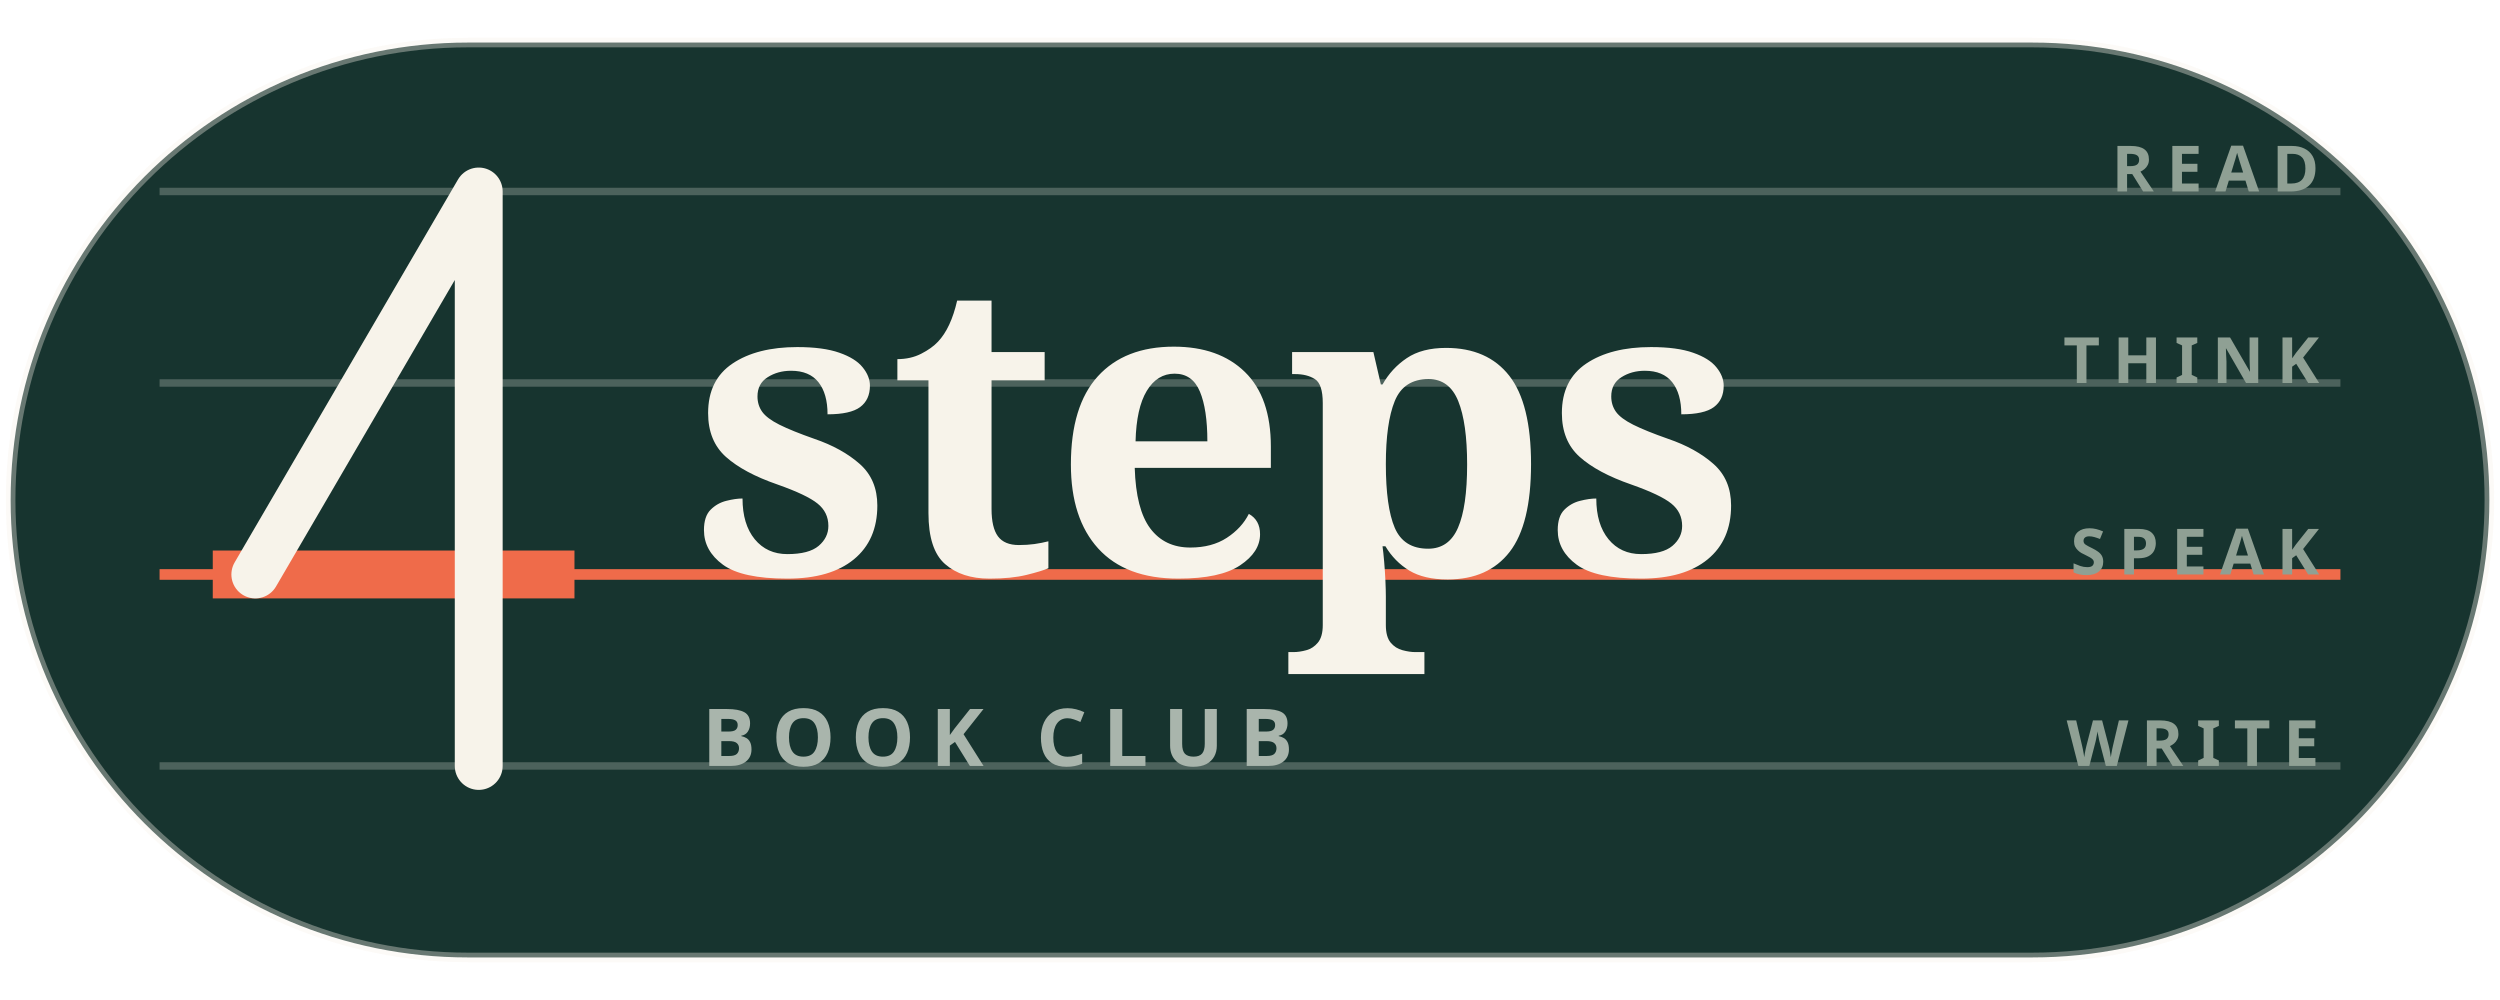
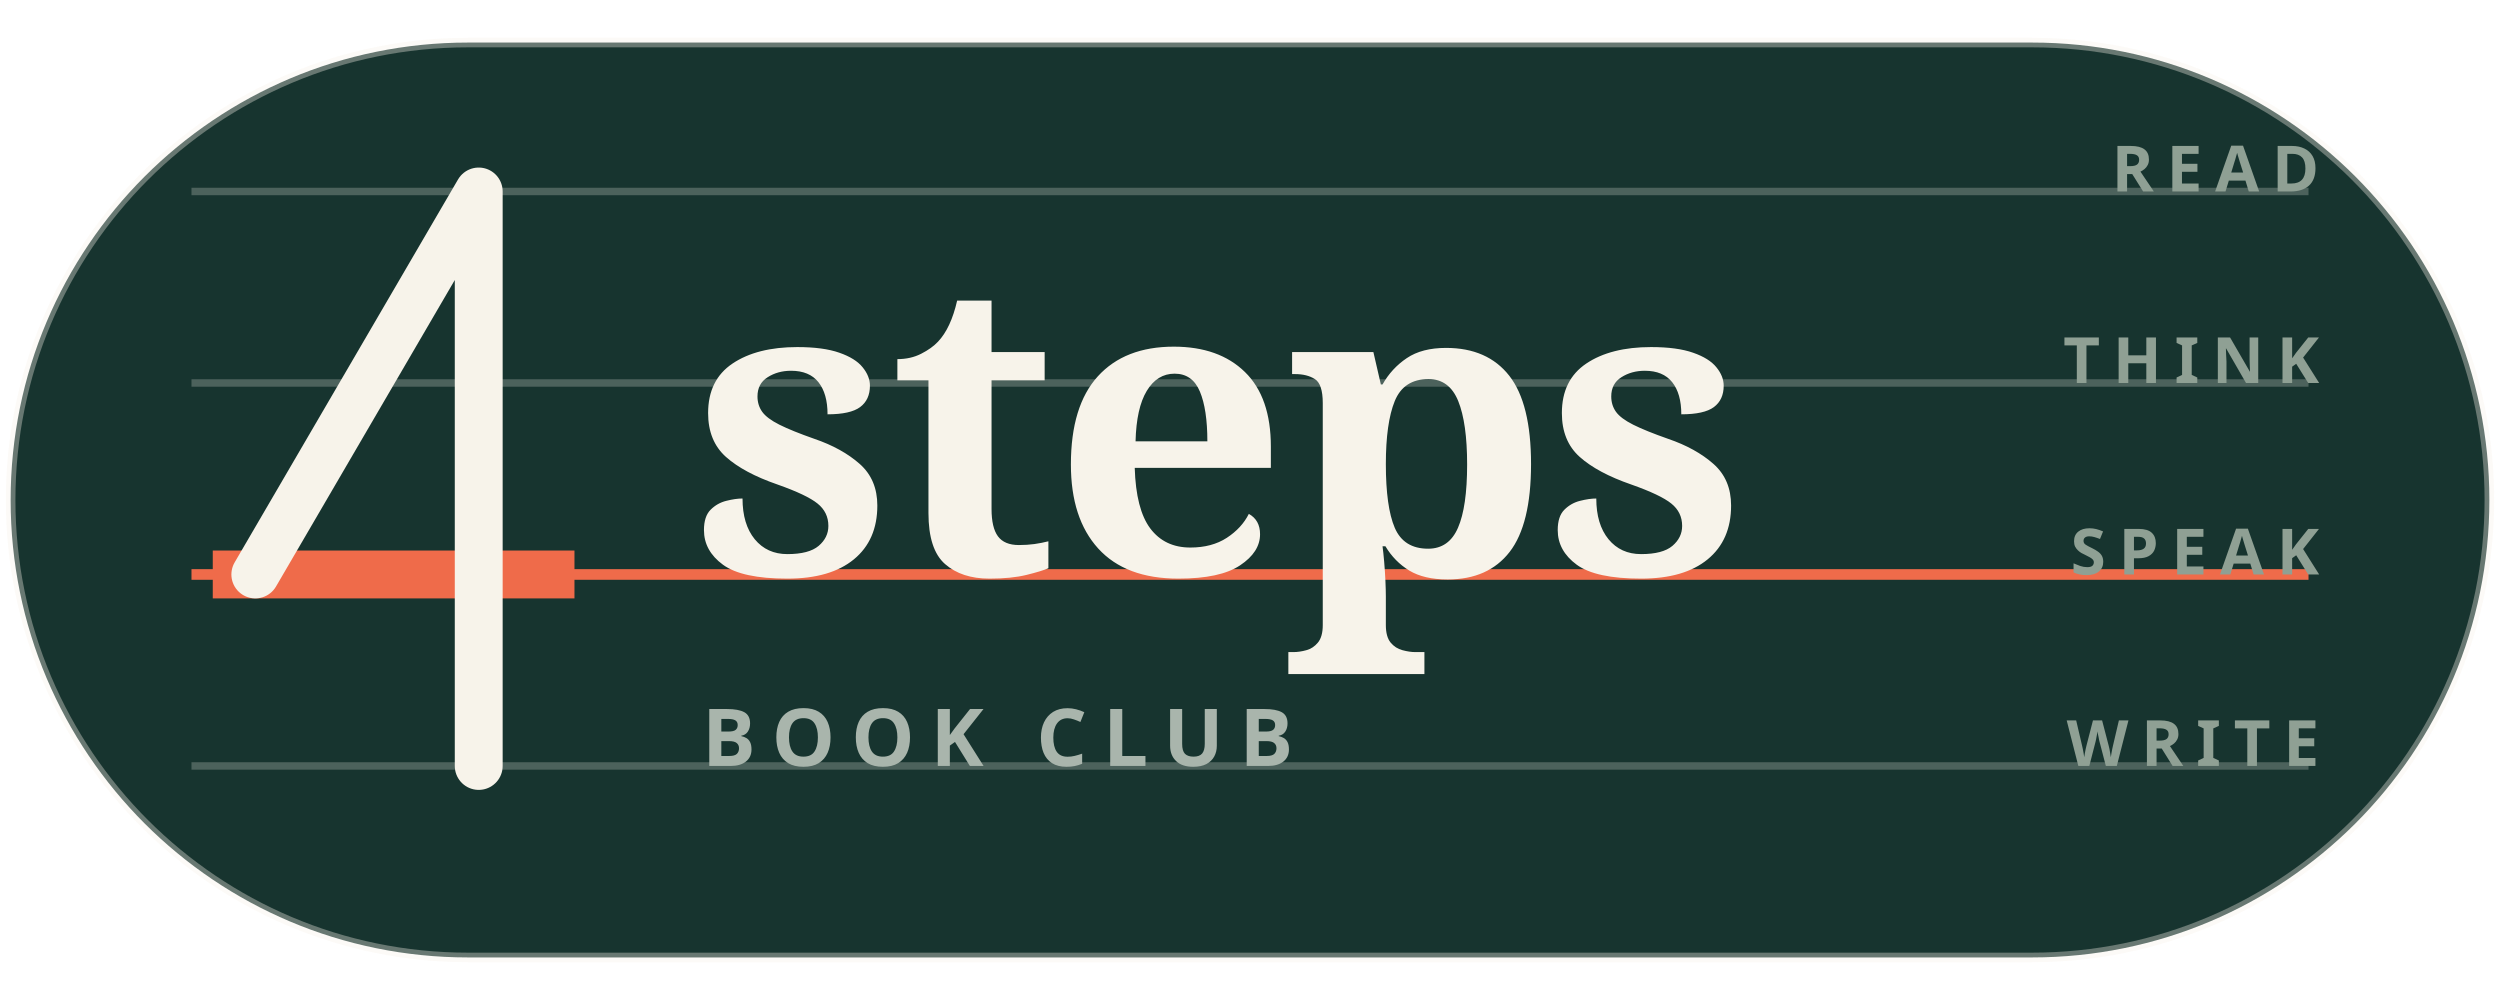
<svg xmlns="http://www.w3.org/2000/svg" viewBox="0 16 470 188" role="img" aria-labelledby="l-title l-desc">
  <g aria-hidden="true">
    <rect x="2" y="24" width="466" height="172" rx="86" fill="#17342F" stroke="#F7F3EA" stroke-opacity="0.36" stroke-width="1.8" />
    <g stroke="#F7F3EA" stroke-opacity="0.24" stroke-width="1.4">
-       <line x1="30" y1="52" x2="440" y2="52" />
-       <line x1="30" y1="88" x2="440" y2="88" />
-       <line x1="30" y1="160" x2="440" y2="160" />
+       <line x1="36" y1="52" x2="434" y2="52" />
+       <line x1="36" y1="88" x2="434" y2="88" />
+       <line x1="36" y1="160" x2="434" y2="160" />
    </g>
-     <line x1="30" y1="124" x2="440" y2="124" stroke="#EF6B4A" stroke-width="2" />
+     <line x1="36" y1="124" x2="434" y2="124" stroke="#EF6B4A" stroke-width="2" />
    <line x1="40" y1="124" x2="108" y2="124" stroke="#EF6B4A" stroke-width="9" />
    <path d="M48 124 L90 52 V160" fill="none" stroke="#F7F3EA" stroke-width="9" stroke-linejoin="round" stroke-linecap="round" />
    <text x="130" y="124" font-family="Gowun Batang, serif" font-weight="700" font-size="78" letter-spacing="-1" fill="#F7F3EA">steps</text>
    <text x="132" y="160" font-family="IBM Plex Sans KR, sans-serif" font-weight="600" font-size="15" letter-spacing="3" fill="#a9b5ac">BOOK CLUB</text>
    <g font-family="IBM Plex Sans KR, sans-serif" font-weight="600" font-size="12" letter-spacing="2.4" fill="#8fa094" text-anchor="end">
      <text x="436" y="52">READ</text>
      <text x="436" y="88">THINK</text>
      <text x="436" y="124">SPEAK</text>
      <text x="436" y="160">WRITE</text>
    </g>
  </g>
</svg>
